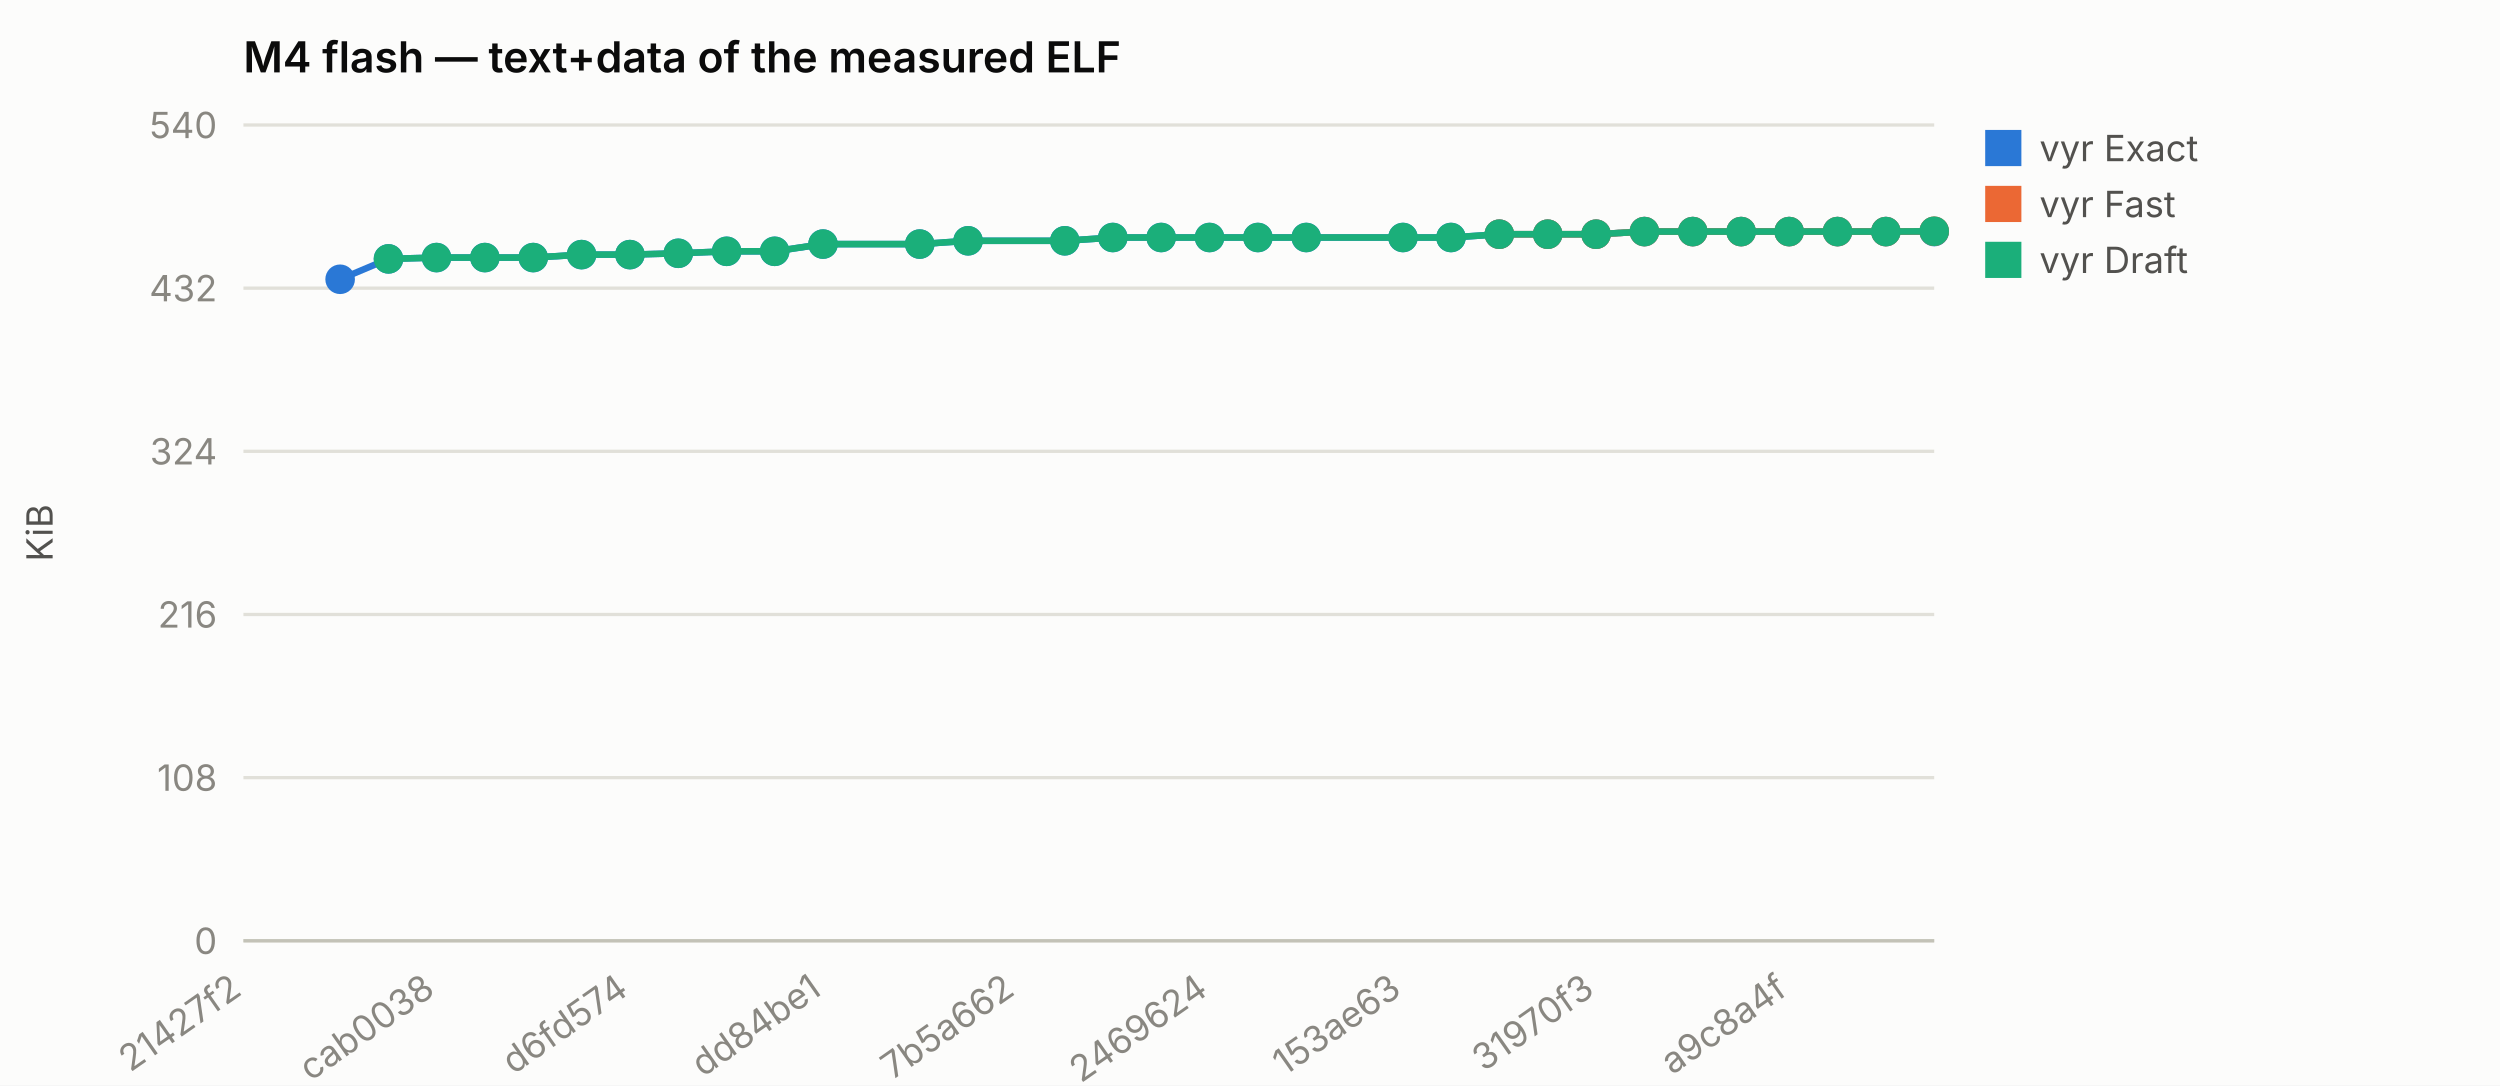
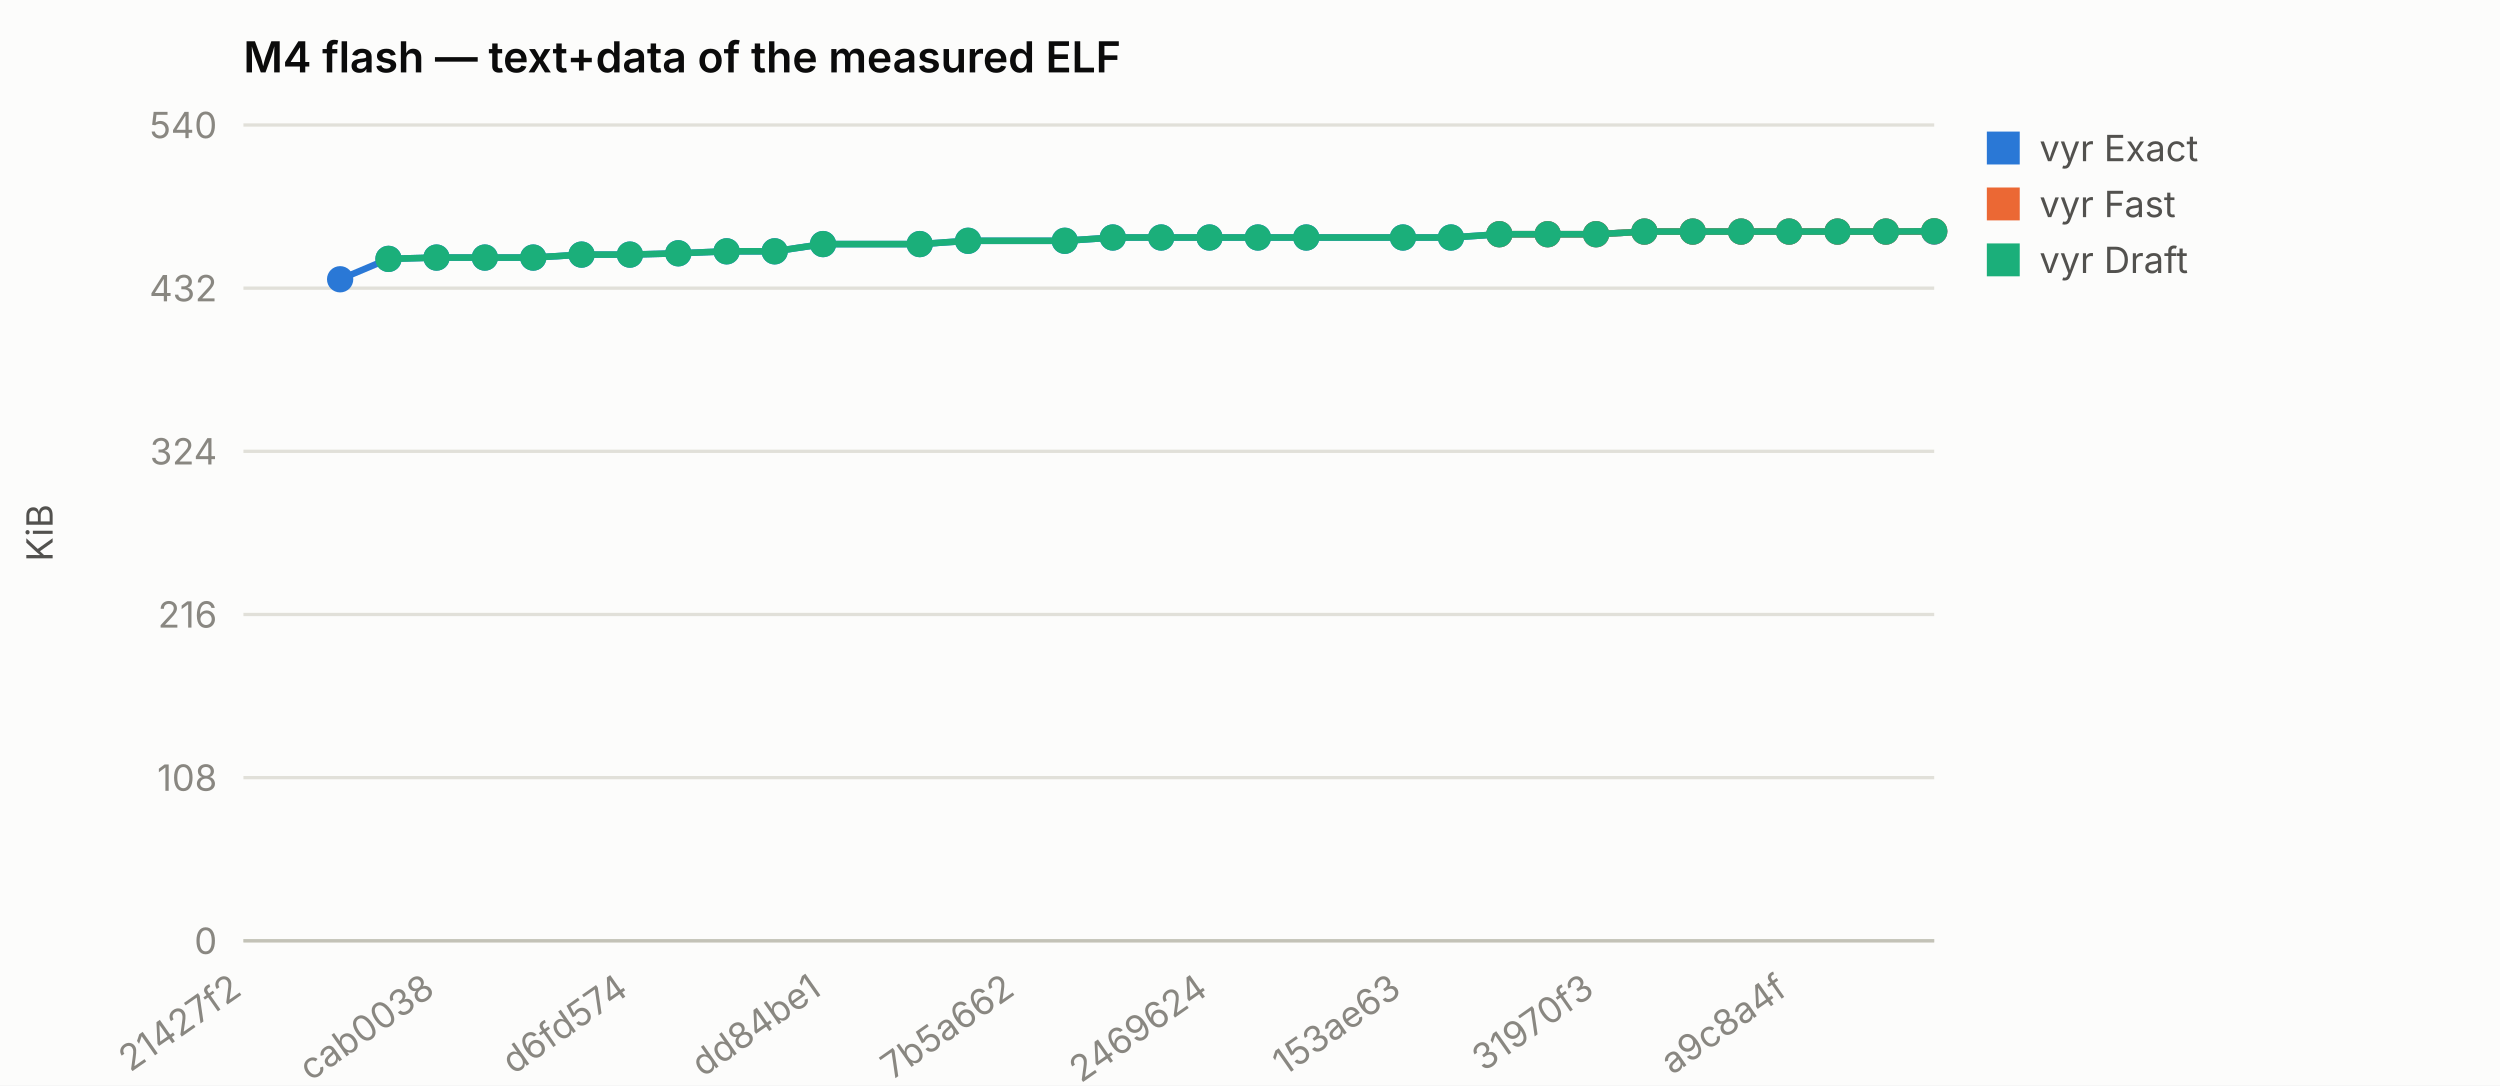
<svg xmlns="http://www.w3.org/2000/svg" viewBox="0 0 760 330" width="760" height="330" role="img" aria-label="M4 flash — text+data of the measured ELF" font-size="11">
-   <style>
+   <style>  text  { font-family: system-ui, -apple-system, "Segoe UI", sans-serif; }
+   .tick { font-variant-numeric: tabular-nums; }
+ 
  .surface { fill: #fcfcfb; }
  .grid    { stroke: #e1e0d9; stroke-width: 1; }
  .axis    { stroke: #c3c2b7; stroke-width: 1; }
  .t-pri   { fill: #0b0b0b; }
  .t-sec   { fill: #52514e; }
  .t-mut   { fill: #898781; }
-   text     { font-family: system-ui, -apple-system, "Segoe UI", sans-serif; }
-   .tick    { font-variant-numeric: tabular-nums; }
+   .s1 { stroke: #2a78d6; }  .f1 { fill: #2a78d6; }
+   .s2 { stroke: #eb6834; }  .f2 { fill: #eb6834; }
+   .s3 { stroke: #1baf7a; }  .f3 { fill: #1baf7a; }
+   .s4 { stroke: #eda100; }  .f4 { fill: #eda100; }
+   .s5 { stroke: #e87ba4; }  .f5 { fill: #e87ba4; }
+   .s6 { stroke: #008300; }  .f6 { fill: #008300; }
  @media (prefers-color-scheme: dark) {
-     .surface { fill: #1a1a19; }
-     .grid    { stroke: #2c2c2a; }
-     .axis    { stroke: #383835; }
-     .t-pri   { fill: #ffffff; }
-     .t-sec   { fill: #c3c2b7; }
-     .t-mut   { fill: #898781; }
-     .s1 { fill: #3987e5; stroke: #3987e5; }
-     .s2 { fill: #d95926; stroke: #d95926; }
-     .s3 { fill: #199e70; stroke: #199e70; }
-     .s4 { fill: #c98500; stroke: #c98500; }
-     .s5 { fill: #d55181; stroke: #d55181; }
-     .s6 { fill: #008300; stroke: #008300; }
+   :root:not([data-theme="light"]) .surface { fill: #1a1a19; }
+   :root:not([data-theme="light"]) .grid    { stroke: #2c2c2a; stroke-width: 1; }
+   :root:not([data-theme="light"]) .axis    { stroke: #383835; stroke-width: 1; }
+   :root:not([data-theme="light"]) .t-pri   { fill: #ffffff; }
+   :root:not([data-theme="light"]) .t-sec   { fill: #c3c2b7; }
+   :root:not([data-theme="light"]) .t-mut   { fill: #898781; }
+   :root:not([data-theme="light"]) .s1 { stroke: #3987e5; }  :root:not([data-theme="light"]) .f1 { fill: #3987e5; }
+   :root:not([data-theme="light"]) .s2 { stroke: #d95926; }  :root:not([data-theme="light"]) .f2 { fill: #d95926; }
+   :root:not([data-theme="light"]) .s3 { stroke: #199e70; }  :root:not([data-theme="light"]) .f3 { fill: #199e70; }
+   :root:not([data-theme="light"]) .s4 { stroke: #c98500; }  :root:not([data-theme="light"]) .f4 { fill: #c98500; }
+   :root:not([data-theme="light"]) .s5 { stroke: #d55181; }  :root:not([data-theme="light"]) .f5 { fill: #d55181; }
+   :root:not([data-theme="light"]) .s6 { stroke: #008300; }  :root:not([data-theme="light"]) .f6 { fill: #008300; }
  }
- 
-   .s1 { fill: #2a78d6; stroke: #2a78d6; }
-   .s2 { fill: #eb6834; stroke: #eb6834; }
-   .s3 { fill: #1baf7a; stroke: #1baf7a; }
-   .s4 { fill: #eda100; stroke: #eda100; }
-   .s5 { fill: #e87ba4; stroke: #e87ba4; }
-   .s6 { fill: #008300; stroke: #008300; }
-   .ln { fill: none; }</style>
+   :root[data-theme="dark"] .surface { fill: #1a1a19; }
+   :root[data-theme="dark"] .grid    { stroke: #2c2c2a; stroke-width: 1; }
+   :root[data-theme="dark"] .axis    { stroke: #383835; stroke-width: 1; }
+   :root[data-theme="dark"] .t-pri   { fill: #ffffff; }
+   :root[data-theme="dark"] .t-sec   { fill: #c3c2b7; }
+   :root[data-theme="dark"] .t-mut   { fill: #898781; }
+   :root[data-theme="dark"] .s1 { stroke: #3987e5; }  :root[data-theme="dark"] .f1 { fill: #3987e5; }
+   :root[data-theme="dark"] .s2 { stroke: #d95926; }  :root[data-theme="dark"] .f2 { fill: #d95926; }
+   :root[data-theme="dark"] .s3 { stroke: #199e70; }  :root[data-theme="dark"] .f3 { fill: #199e70; }
+   :root[data-theme="dark"] .s4 { stroke: #c98500; }  :root[data-theme="dark"] .f4 { fill: #c98500; }
+   :root[data-theme="dark"] .s5 { stroke: #d55181; }  :root[data-theme="dark"] .f5 { fill: #d55181; }
+   :root[data-theme="dark"] .s6 { stroke: #008300; }  :root[data-theme="dark"] .f6 { fill: #008300; }
+   :root[data-theme="light"] .surface { fill: #fcfcfb; }
+   :root[data-theme="light"] .grid    { stroke: #e1e0d9; stroke-width: 1; }
+   :root[data-theme="light"] .axis    { stroke: #c3c2b7; stroke-width: 1; }
+   :root[data-theme="light"] .t-pri   { fill: #0b0b0b; }
+   :root[data-theme="light"] .t-sec   { fill: #52514e; }
+   :root[data-theme="light"] .t-mut   { fill: #898781; }
+   :root[data-theme="light"] .s1 { stroke: #2a78d6; }  :root[data-theme="light"] .f1 { fill: #2a78d6; }
+   :root[data-theme="light"] .s2 { stroke: #eb6834; }  :root[data-theme="light"] .f2 { fill: #eb6834; }
+   :root[data-theme="light"] .s3 { stroke: #1baf7a; }  :root[data-theme="light"] .f3 { fill: #1baf7a; }
+   :root[data-theme="light"] .s4 { stroke: #eda100; }  :root[data-theme="light"] .f4 { fill: #eda100; }
+   :root[data-theme="light"] .s5 { stroke: #e87ba4; }  :root[data-theme="light"] .f5 { fill: #e87ba4; }
+   :root[data-theme="light"] .s6 { stroke: #008300; }  :root[data-theme="light"] .f6 { fill: #008300; }
+ </style>
  <rect class="surface" width="760" height="330" />
  <text class="t-pri" x="74" y="22" font-size="13" font-weight="600">M4 flash — text+data of the measured ELF</text>
  <line class="grid" x1="74" y1="286.0" x2="588" y2="286.0" />
  <text class="t-mut tick" x="66" y="290.0" text-anchor="end">0</text>
  <line class="grid" x1="74" y1="236.4" x2="588" y2="236.4" />
  <text class="t-mut tick" x="66" y="240.4" text-anchor="end">108</text>
  <line class="grid" x1="74" y1="186.8" x2="588" y2="186.8" />
  <text class="t-mut tick" x="66" y="190.8" text-anchor="end">216</text>
  <line class="grid" x1="74" y1="137.2" x2="588" y2="137.2" />
  <text class="t-mut tick" x="66" y="141.2" text-anchor="end">324</text>
  <line class="grid" x1="74" y1="87.6" x2="588" y2="87.6" />
  <text class="t-mut tick" x="66" y="91.6" text-anchor="end">432</text>
  <line class="grid" x1="74" y1="38.0" x2="588" y2="38.0" />
  <text class="t-mut tick" x="66" y="42.0" text-anchor="end">540</text>
  <line class="axis" x1="74" y1="286.0" x2="588" y2="286.0" />
  <text class="t-mut tick" x="74.0" y="302" text-anchor="end" transform="rotate(-35 74.0 302)">21427f2</text>
  <text class="t-mut tick" x="132.7" y="302" text-anchor="end" transform="rotate(-35 132.7 302)">cab0038</text>
  <text class="t-mut tick" x="191.5" y="302" text-anchor="end" transform="rotate(-35 191.5 302)">d6fd574</text>
  <text class="t-mut tick" x="250.2" y="302" text-anchor="end" transform="rotate(-35 250.2 302)">dd84be1</text>
  <text class="t-mut tick" x="309.0" y="302" text-anchor="end" transform="rotate(-35 309.0 302)">7b5a662</text>
  <text class="t-mut tick" x="367.7" y="302" text-anchor="end" transform="rotate(-35 367.7 302)">2469624</text>
  <text class="t-mut tick" x="426.5" y="302" text-anchor="end" transform="rotate(-35 426.5 302)">153ae63</text>
  <text class="t-mut tick" x="485.2" y="302" text-anchor="end" transform="rotate(-35 485.2 302)">31970f3</text>
  <text class="t-mut tick" x="543.9" y="302" text-anchor="end" transform="rotate(-35 543.9 302)">a9c8a4f</text>
  <text class="t-sec" x="16" y="162.0" text-anchor="middle" transform="rotate(-90 16 162.0)">KiB</text>
-   <polyline class="s1 ln" points="103.4,84.9 118.1,78.7 132.7,78.3 147.4,78.3 162.1,78.3 176.8,77.4 191.5,77.4 206.2,77.0 220.9,76.4 235.5,76.4 250.2,74.2 279.6,74.2 294.3,73.2 323.7,73.2 338.3,72.2 353.0,72.2 367.7,72.2 382.4,72.2 397.1,72.2 426.5,72.2 441.1,72.2 455.8,71.2 470.5,71.2 485.2,71.2 499.9,70.4 514.6,70.4 529.3,70.4 543.9,70.4 558.6,70.4 573.3,70.4 588.0,70.4" stroke-width="2" />
-   <circle class="s1" cx="103.4" cy="84.9" r="4" stroke="none" />
-   <circle class="s1" cx="118.1" cy="78.7" r="4" stroke="none" />
-   <circle class="s1" cx="132.7" cy="78.3" r="4" stroke="none" />
-   <circle class="s1" cx="147.4" cy="78.3" r="4" stroke="none" />
-   <circle class="s1" cx="162.1" cy="78.3" r="4" stroke="none" />
-   <circle class="s1" cx="176.8" cy="77.4" r="4" stroke="none" />
-   <circle class="s1" cx="191.5" cy="77.4" r="4" stroke="none" />
-   <circle class="s1" cx="206.2" cy="77.0" r="4" stroke="none" />
-   <circle class="s1" cx="220.9" cy="76.4" r="4" stroke="none" />
-   <circle class="s1" cx="235.5" cy="76.4" r="4" stroke="none" />
-   <circle class="s1" cx="250.2" cy="74.2" r="4" stroke="none" />
-   <circle class="s1" cx="279.6" cy="74.2" r="4" stroke="none" />
-   <circle class="s1" cx="294.3" cy="73.2" r="4" stroke="none" />
-   <circle class="s1" cx="323.7" cy="73.2" r="4" stroke="none" />
-   <circle class="s1" cx="338.3" cy="72.2" r="4" stroke="none" />
-   <circle class="s1" cx="353.0" cy="72.2" r="4" stroke="none" />
-   <circle class="s1" cx="367.7" cy="72.2" r="4" stroke="none" />
-   <circle class="s1" cx="382.4" cy="72.2" r="4" stroke="none" />
-   <circle class="s1" cx="397.1" cy="72.2" r="4" stroke="none" />
-   <circle class="s1" cx="426.5" cy="72.2" r="4" stroke="none" />
-   <circle class="s1" cx="441.1" cy="72.2" r="4" stroke="none" />
-   <circle class="s1" cx="455.8" cy="71.2" r="4" stroke="none" />
-   <circle class="s1" cx="470.5" cy="71.2" r="4" stroke="none" />
-   <circle class="s1" cx="485.2" cy="71.2" r="4" stroke="none" />
-   <circle class="s1" cx="499.9" cy="70.4" r="4" stroke="none" />
-   <circle class="s1" cx="514.6" cy="70.4" r="4" stroke="none" />
-   <circle class="s1" cx="529.3" cy="70.4" r="4" stroke="none" />
-   <circle class="s1" cx="543.9" cy="70.4" r="4" stroke="none" />
-   <circle class="s1" cx="558.6" cy="70.4" r="4" stroke="none" />
-   <circle class="s1" cx="573.3" cy="70.4" r="4" stroke="none" />
-   <circle class="s1" cx="588.0" cy="70.4" r="4" stroke="none" />
-   <rect class="s1" x="604" y="40" width="10" height="10" stroke="none" />
+   <polyline class="s1" points="103.4,84.9 118.1,78.7 132.7,78.3 147.4,78.3 162.1,78.3 176.8,77.4 191.5,77.4 206.2,77.0 220.9,76.4 235.5,76.4 250.2,74.2 279.6,74.2 294.3,73.2 323.7,73.2 338.3,72.2 353.0,72.2 367.7,72.2 382.4,72.2 397.1,72.2 426.5,72.2 441.1,72.2 455.8,71.2 470.5,71.2 485.2,71.2 499.9,70.4 514.6,70.4 529.3,70.4 543.9,70.4 558.6,70.4 573.3,70.4 588.0,70.4" fill="none" stroke-width="2" />
+   <circle class="f1" cx="103.4" cy="84.9" r="4" stroke="none" />
+   <circle class="f1" cx="118.1" cy="78.7" r="4" stroke="none" />
+   <circle class="f1" cx="132.7" cy="78.3" r="4" stroke="none" />
+   <circle class="f1" cx="147.4" cy="78.3" r="4" stroke="none" />
+   <circle class="f1" cx="162.1" cy="78.3" r="4" stroke="none" />
+   <circle class="f1" cx="176.8" cy="77.4" r="4" stroke="none" />
+   <circle class="f1" cx="191.5" cy="77.4" r="4" stroke="none" />
+   <circle class="f1" cx="206.2" cy="77.0" r="4" stroke="none" />
+   <circle class="f1" cx="220.9" cy="76.4" r="4" stroke="none" />
+   <circle class="f1" cx="235.5" cy="76.4" r="4" stroke="none" />
+   <circle class="f1" cx="250.2" cy="74.2" r="4" stroke="none" />
+   <circle class="f1" cx="279.6" cy="74.2" r="4" stroke="none" />
+   <circle class="f1" cx="294.3" cy="73.2" r="4" stroke="none" />
+   <circle class="f1" cx="323.7" cy="73.2" r="4" stroke="none" />
+   <circle class="f1" cx="338.3" cy="72.2" r="4" stroke="none" />
+   <circle class="f1" cx="353.0" cy="72.2" r="4" stroke="none" />
+   <circle class="f1" cx="367.7" cy="72.2" r="4" stroke="none" />
+   <circle class="f1" cx="382.4" cy="72.2" r="4" stroke="none" />
+   <circle class="f1" cx="397.1" cy="72.2" r="4" stroke="none" />
+   <circle class="f1" cx="426.5" cy="72.2" r="4" stroke="none" />
+   <circle class="f1" cx="441.1" cy="72.2" r="4" stroke="none" />
+   <circle class="f1" cx="455.8" cy="71.2" r="4" stroke="none" />
+   <circle class="f1" cx="470.5" cy="71.2" r="4" stroke="none" />
+   <circle class="f1" cx="485.2" cy="71.2" r="4" stroke="none" />
+   <circle class="f1" cx="499.9" cy="70.4" r="4" stroke="none" />
+   <circle class="f1" cx="514.6" cy="70.4" r="4" stroke="none" />
+   <circle class="f1" cx="529.3" cy="70.4" r="4" stroke="none" />
+   <circle class="f1" cx="543.9" cy="70.4" r="4" stroke="none" />
+   <circle class="f1" cx="558.6" cy="70.4" r="4" stroke="none" />
+   <circle class="f1" cx="573.3" cy="70.4" r="4" stroke="none" />
+   <circle class="f1" cx="588.0" cy="70.4" r="4" stroke="none" />
+   <rect class="f1" x="604" y="40" width="10" height="10" stroke="none" />
  <text class="t-sec" x="620" y="49">vyr Exact</text>
-   <polyline class="s2 ln" points="455.8,71.2 470.5,71.2 485.2,71.2 499.9,70.4 514.6,70.4 529.3,70.4 543.9,70.4 558.6,70.4 573.3,70.4 588.0,70.3" stroke-width="2" />
-   <circle class="s2" cx="455.8" cy="71.2" r="4" stroke="none" />
-   <circle class="s2" cx="470.5" cy="71.2" r="4" stroke="none" />
-   <circle class="s2" cx="485.2" cy="71.2" r="4" stroke="none" />
-   <circle class="s2" cx="499.9" cy="70.4" r="4" stroke="none" />
-   <circle class="s2" cx="514.6" cy="70.4" r="4" stroke="none" />
-   <circle class="s2" cx="529.3" cy="70.4" r="4" stroke="none" />
-   <circle class="s2" cx="543.9" cy="70.4" r="4" stroke="none" />
-   <circle class="s2" cx="558.6" cy="70.4" r="4" stroke="none" />
-   <circle class="s2" cx="573.3" cy="70.4" r="4" stroke="none" />
-   <circle class="s2" cx="588.0" cy="70.3" r="4" stroke="none" />
-   <rect class="s2" x="604" y="57" width="10" height="10" stroke="none" />
+   <polyline class="s2" points="455.8,71.2 470.5,71.2 485.2,71.2 499.9,70.4 514.6,70.4 529.3,70.4 543.9,70.4 558.6,70.4 573.3,70.4 588.0,70.3" fill="none" stroke-width="2" />
+   <circle class="f2" cx="455.8" cy="71.2" r="4" stroke="none" />
+   <circle class="f2" cx="470.5" cy="71.2" r="4" stroke="none" />
+   <circle class="f2" cx="485.2" cy="71.2" r="4" stroke="none" />
+   <circle class="f2" cx="499.9" cy="70.4" r="4" stroke="none" />
+   <circle class="f2" cx="514.6" cy="70.4" r="4" stroke="none" />
+   <circle class="f2" cx="529.3" cy="70.4" r="4" stroke="none" />
+   <circle class="f2" cx="543.9" cy="70.4" r="4" stroke="none" />
+   <circle class="f2" cx="558.6" cy="70.4" r="4" stroke="none" />
+   <circle class="f2" cx="573.3" cy="70.4" r="4" stroke="none" />
+   <circle class="f2" cx="588.0" cy="70.3" r="4" stroke="none" />
+   <rect class="f2" x="604" y="57" width="10" height="10" stroke="none" />
  <text class="t-sec" x="620" y="66">vyr Fast</text>
-   <polyline class="s3 ln" points="118.1,78.7 132.7,78.3 147.4,78.3 162.1,78.3 176.8,77.4 191.5,77.4 206.2,77.0 220.9,76.4 235.5,76.4 250.2,74.2 279.6,74.2 294.3,73.2 323.7,73.2 338.3,72.2 353.0,72.2 367.7,72.2 382.4,72.2 397.1,72.2 426.5,72.2 441.1,72.2 455.8,71.2 470.5,71.2 485.2,71.2 499.9,70.4 514.6,70.4 529.3,70.4 543.9,70.4 558.6,70.4 573.3,70.4 588.0,70.3" stroke-width="2" />
-   <circle class="s3" cx="118.1" cy="78.7" r="4" stroke="none" />
-   <circle class="s3" cx="132.7" cy="78.3" r="4" stroke="none" />
-   <circle class="s3" cx="147.4" cy="78.3" r="4" stroke="none" />
-   <circle class="s3" cx="162.1" cy="78.3" r="4" stroke="none" />
-   <circle class="s3" cx="176.8" cy="77.4" r="4" stroke="none" />
-   <circle class="s3" cx="191.5" cy="77.4" r="4" stroke="none" />
-   <circle class="s3" cx="206.2" cy="77.0" r="4" stroke="none" />
-   <circle class="s3" cx="220.9" cy="76.4" r="4" stroke="none" />
-   <circle class="s3" cx="235.5" cy="76.4" r="4" stroke="none" />
-   <circle class="s3" cx="250.2" cy="74.2" r="4" stroke="none" />
-   <circle class="s3" cx="279.6" cy="74.2" r="4" stroke="none" />
-   <circle class="s3" cx="294.3" cy="73.2" r="4" stroke="none" />
-   <circle class="s3" cx="323.7" cy="73.2" r="4" stroke="none" />
-   <circle class="s3" cx="338.3" cy="72.2" r="4" stroke="none" />
-   <circle class="s3" cx="353.0" cy="72.2" r="4" stroke="none" />
-   <circle class="s3" cx="367.7" cy="72.2" r="4" stroke="none" />
-   <circle class="s3" cx="382.4" cy="72.2" r="4" stroke="none" />
-   <circle class="s3" cx="397.1" cy="72.2" r="4" stroke="none" />
-   <circle class="s3" cx="426.5" cy="72.2" r="4" stroke="none" />
-   <circle class="s3" cx="441.1" cy="72.2" r="4" stroke="none" />
-   <circle class="s3" cx="455.8" cy="71.2" r="4" stroke="none" />
-   <circle class="s3" cx="470.5" cy="71.2" r="4" stroke="none" />
-   <circle class="s3" cx="485.2" cy="71.2" r="4" stroke="none" />
-   <circle class="s3" cx="499.9" cy="70.4" r="4" stroke="none" />
-   <circle class="s3" cx="514.6" cy="70.4" r="4" stroke="none" />
-   <circle class="s3" cx="529.3" cy="70.4" r="4" stroke="none" />
-   <circle class="s3" cx="543.9" cy="70.4" r="4" stroke="none" />
-   <circle class="s3" cx="558.6" cy="70.4" r="4" stroke="none" />
-   <circle class="s3" cx="573.3" cy="70.4" r="4" stroke="none" />
-   <circle class="s3" cx="588.0" cy="70.3" r="4" stroke="none" />
-   <rect class="s3" x="604" y="74" width="10" height="10" stroke="none" />
+   <polyline class="s3" points="118.1,78.7 132.7,78.3 147.4,78.3 162.1,78.3 176.8,77.4 191.5,77.4 206.2,77.0 220.9,76.4 235.5,76.4 250.2,74.2 279.6,74.2 294.3,73.2 323.7,73.2 338.3,72.2 353.0,72.2 367.7,72.2 382.4,72.2 397.1,72.2 426.5,72.2 441.1,72.2 455.8,71.2 470.5,71.2 485.2,71.2 499.9,70.4 514.6,70.4 529.3,70.4 543.9,70.4 558.6,70.4 573.3,70.4 588.0,70.3" fill="none" stroke-width="2" />
+   <circle class="f3" cx="118.1" cy="78.7" r="4" stroke="none" />
+   <circle class="f3" cx="132.7" cy="78.3" r="4" stroke="none" />
+   <circle class="f3" cx="147.4" cy="78.3" r="4" stroke="none" />
+   <circle class="f3" cx="162.1" cy="78.3" r="4" stroke="none" />
+   <circle class="f3" cx="176.8" cy="77.4" r="4" stroke="none" />
+   <circle class="f3" cx="191.5" cy="77.4" r="4" stroke="none" />
+   <circle class="f3" cx="206.2" cy="77.0" r="4" stroke="none" />
+   <circle class="f3" cx="220.9" cy="76.4" r="4" stroke="none" />
+   <circle class="f3" cx="235.5" cy="76.4" r="4" stroke="none" />
+   <circle class="f3" cx="250.2" cy="74.2" r="4" stroke="none" />
+   <circle class="f3" cx="279.6" cy="74.2" r="4" stroke="none" />
+   <circle class="f3" cx="294.3" cy="73.2" r="4" stroke="none" />
+   <circle class="f3" cx="323.7" cy="73.2" r="4" stroke="none" />
+   <circle class="f3" cx="338.3" cy="72.2" r="4" stroke="none" />
+   <circle class="f3" cx="353.0" cy="72.2" r="4" stroke="none" />
+   <circle class="f3" cx="367.7" cy="72.2" r="4" stroke="none" />
+   <circle class="f3" cx="382.4" cy="72.2" r="4" stroke="none" />
+   <circle class="f3" cx="397.1" cy="72.2" r="4" stroke="none" />
+   <circle class="f3" cx="426.5" cy="72.2" r="4" stroke="none" />
+   <circle class="f3" cx="441.1" cy="72.2" r="4" stroke="none" />
+   <circle class="f3" cx="455.8" cy="71.2" r="4" stroke="none" />
+   <circle class="f3" cx="470.5" cy="71.2" r="4" stroke="none" />
+   <circle class="f3" cx="485.2" cy="71.2" r="4" stroke="none" />
+   <circle class="f3" cx="499.9" cy="70.4" r="4" stroke="none" />
+   <circle class="f3" cx="514.6" cy="70.4" r="4" stroke="none" />
+   <circle class="f3" cx="529.3" cy="70.4" r="4" stroke="none" />
+   <circle class="f3" cx="543.9" cy="70.4" r="4" stroke="none" />
+   <circle class="f3" cx="558.6" cy="70.4" r="4" stroke="none" />
+   <circle class="f3" cx="573.3" cy="70.4" r="4" stroke="none" />
+   <circle class="f3" cx="588.0" cy="70.3" r="4" stroke="none" />
+   <rect class="f3" x="604" y="74" width="10" height="10" stroke="none" />
  <text class="t-sec" x="620" y="83">vyr Draft</text>
</svg>
